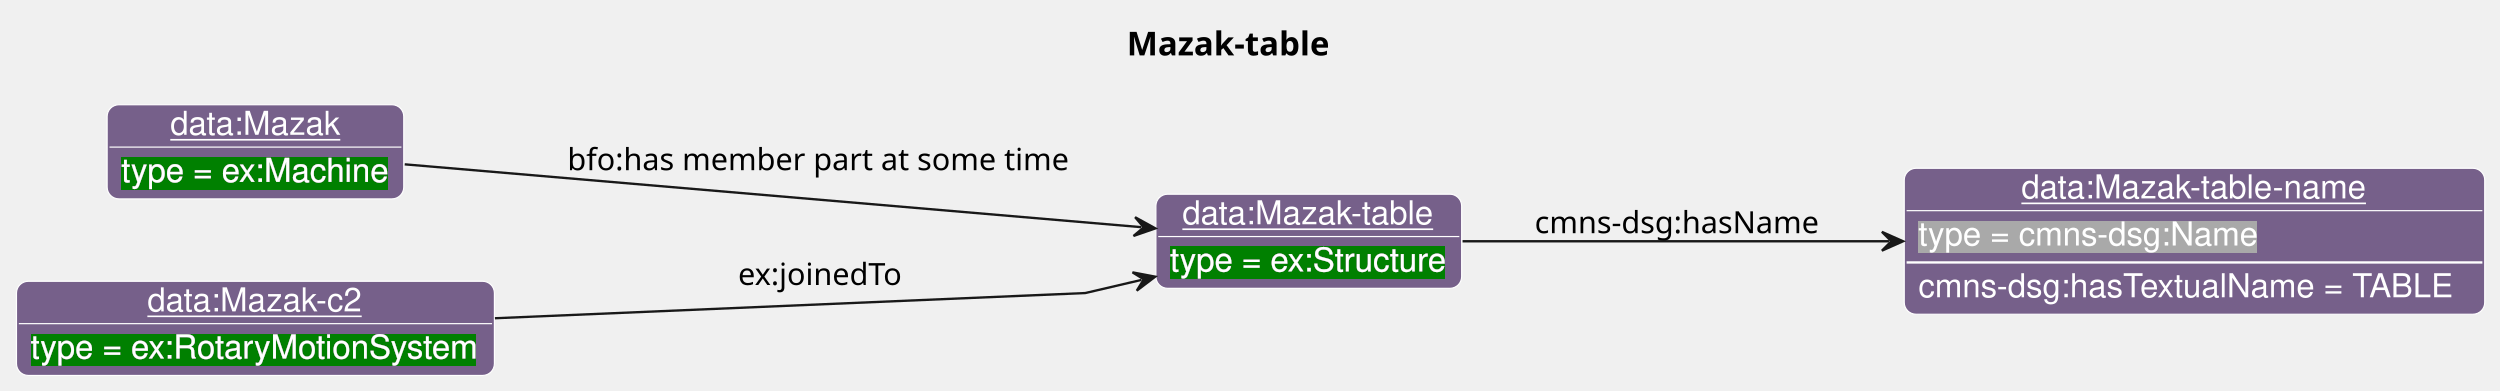
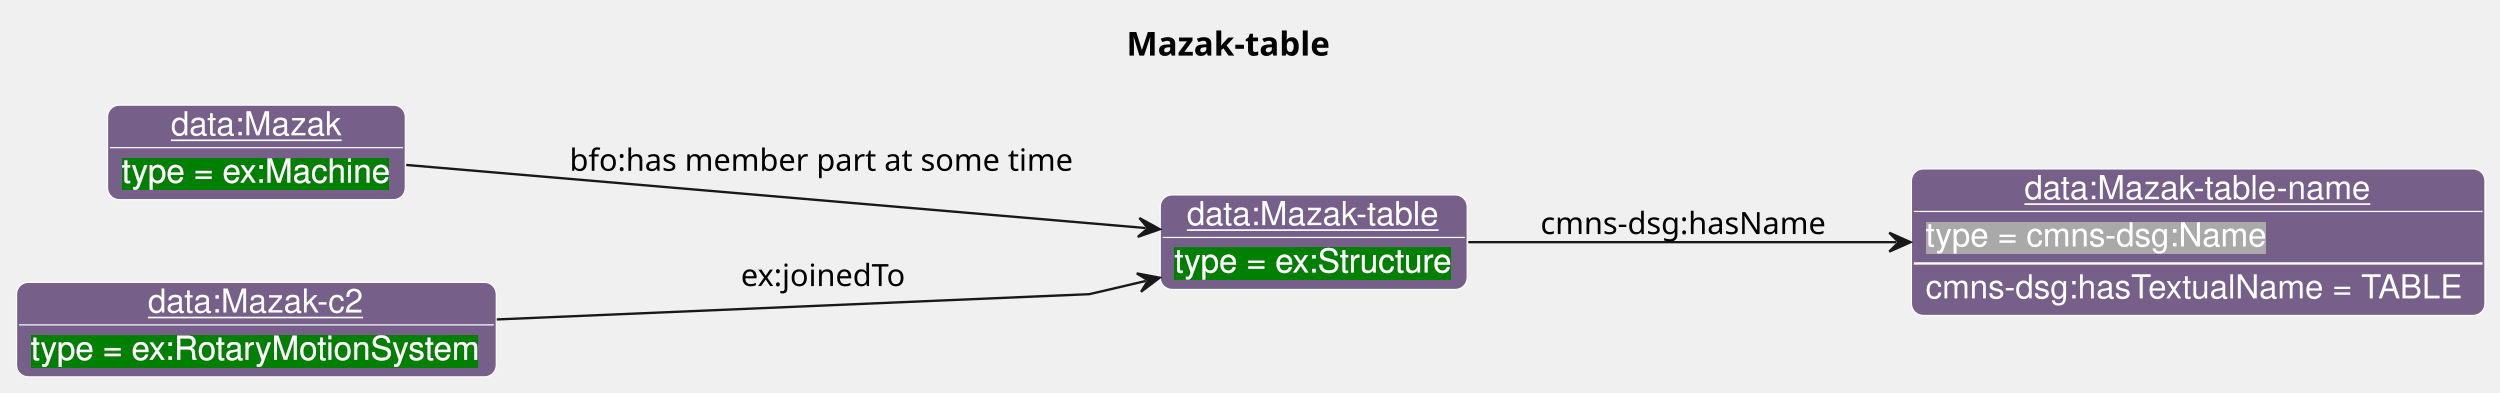
- <svg xmlns="http://www.w3.org/2000/svg" contentStyleType="text/css" data-diagram-type="CLASS" height="166px" preserveAspectRatio="none" style="width:1062px;height:166px;background:#FFFFFF;" version="1.1" viewBox="0 0 1062 166" width="1062px" zoomAndPan="magnify">
+ <svg xmlns="http://www.w3.org/2000/svg" contentStyleType="text/css" data-diagram-type="CLASS" height="166px" preserveAspectRatio="none" style="width:1058px;height:166px;background:#FFFFFF;" version="1.1" viewBox="0 0 1058 166" width="1058px" zoomAndPan="magnify">
  <defs>
-     <filter height="1" id="b2jescv2783mv0" width="1" x="0" y="0">
+     <filter height="1" id="bvutig0j8wkme0" width="1" x="0" y="0">
      <feFlood flood-color="#008000" result="flood" />
      <feComposite in="SourceGraphic" in2="flood" operator="over" />
    </filter>
-     <filter height="1" id="b2jescv2783mv1" width="1" x="0" y="0">
+     <filter height="1" id="bvutig0j8wkme1" width="1" x="0" y="0">
      <feFlood flood-color="#A9A9A9" result="flood" />
      <feComposite in="SourceGraphic" in2="flood" operator="over" />
    </filter>
  </defs>
  <g>
-     <text fill="#000000" font-family="sans-serif" font-size="14" font-weight="bold" lengthAdjust="spacing" textLength="91.178" x="478.669" y="23.535">Mazak-table</text>
+     <text fill="#000000" font-family="sans-serif" font-size="14" font-weight="bold" lengthAdjust="spacing" textLength="91.178" x="476.724" y="23.535">Mazak-table</text>
    <g class="entity" data-entity="o1" data-source-line="131" data-uid="ent0002" id="entity_o1">
      <rect fill="#76608A" height="40" rx="5" ry="5" style="stroke:#FFFFFF;stroke-width:0.5;" width="129.893" x="491.02" y="82.488" />
      <text fill="#FFFFFF" font-family="Helvetica" font-size="14" lengthAdjust="spacing" text-decoration="underline" textLength="107.393" x="502.27" y="95.269">data:Mazak-table</text>
      <line style="stroke:#FFFFFF;stroke-width:0.5;" x1="492.02" x2="619.913" y1="100.488" y2="100.488" />
-       <text fill="#FFFFFF" filter="url(#b2jescv2783mv0)" font-family="Helvetica" font-size="14" lengthAdjust="spacing" textLength="117.893" x="497.02" y="115.269">type = ex:Structure</text>
+       <text fill="#FFFFFF" filter="url(#bvutig0j8wkme0)" font-family="Helvetica" font-size="14" lengthAdjust="spacing" textLength="117.893" x="497.02" y="115.269">type = ex:Structure</text>
    </g>
    <g class="entity" data-entity="o2" data-source-line="131" data-uid="ent0003" id="entity_o2">
-       <rect fill="#76608A" height="62" rx="5" ry="5" style="stroke:#FFFFFF;stroke-width:0.5;" width="246.596" x="808.92" y="71.488" />
-       <text fill="#FFFFFF" font-family="Helvetica" font-size="14" lengthAdjust="spacing" text-decoration="underline" textLength="147.075" x="858.68" y="84.269">data:Mazak-table-name</text>
-       <line style="stroke:#FFFFFF;stroke-width:0.5;" x1="809.92" x2="1054.516" y1="89.488" y2="89.488" />
-       <text fill="#FFFFFF" filter="url(#b2jescv2783mv1)" font-family="Helvetica" font-size="14" lengthAdjust="spacing" textLength="144.334" x="814.92" y="104.269">type = cmns-dsg:Name</text>
-       <line style="stroke:#FFFFFF;stroke-width:1;" x1="809.92" x2="1054.516" y1="111.488" y2="111.488" />
-       <text fill="#FFFFFF" font-family="Helvetica" font-size="14" lengthAdjust="spacing" textLength="234.596" x="814.92" y="126.269">cmns-dsg:hasTextualName  = TABLE</text>
+       <rect fill="#76608A" height="62" rx="5" ry="5" style="stroke:#FFFFFF;stroke-width:0.5;" width="242.706" x="808.92" y="71.488" />
+       <text fill="#FFFFFF" font-family="Helvetica" font-size="14" lengthAdjust="spacing" text-decoration="underline" textLength="147.075" x="856.735" y="84.269">data:Mazak-table-name</text>
+       <line style="stroke:#FFFFFF;stroke-width:0.5;" x1="809.92" x2="1050.626" y1="89.488" y2="89.488" />
+       <text fill="#FFFFFF" filter="url(#bvutig0j8wkme1)" font-family="Helvetica" font-size="14" lengthAdjust="spacing" textLength="144.334" x="814.92" y="104.269">type = cmns-dsg:Name</text>
+       <line style="stroke:#FFFFFF;stroke-width:1;" x1="809.92" x2="1050.626" y1="111.488" y2="111.488" />
+       <text fill="#FFFFFF" font-family="Helvetica" font-size="14" lengthAdjust="spacing" textLength="230.706" x="814.92" y="126.269">cmns-dsg:hasTextualName = TABLE</text>
    </g>
    <g class="entity" data-entity="o3" data-source-line="131" data-uid="ent0004" id="entity_o3">
      <rect fill="#76608A" height="40" rx="5" ry="5" style="stroke:#FFFFFF;stroke-width:0.5;" width="126.01" x="45.51" y="44.488" />
      <text fill="#FFFFFF" font-family="Helvetica" font-size="14" lengthAdjust="spacing" text-decoration="underline" textLength="72.372" x="72.329" y="57.269">data:Mazak</text>
      <line style="stroke:#FFFFFF;stroke-width:0.5;" x1="46.51" x2="170.52" y1="62.488" y2="62.488" />
-       <text fill="#FFFFFF" filter="url(#b2jescv2783mv0)" font-family="Helvetica" font-size="14" lengthAdjust="spacing" textLength="114.01" x="51.51" y="77.269">type = ex:Machine</text>
+       <text fill="#FFFFFF" filter="url(#bvutig0j8wkme0)" font-family="Helvetica" font-size="14" lengthAdjust="spacing" textLength="114.01" x="51.51" y="77.269">type = ex:Machine</text>
    </g>
    <g class="entity" data-entity="o4" data-source-line="131" data-uid="ent0005" id="entity_o4">
      <rect fill="#76608A" height="40" rx="5" ry="5" style="stroke:#FFFFFF;stroke-width:0.5;" width="203.023" x="7" y="119.488" />
      <text fill="#FFFFFF" font-family="Helvetica" font-size="14" lengthAdjust="spacing" text-decoration="underline" textLength="91.82" x="62.602" y="132.269">data:Mazak-c2</text>
      <line style="stroke:#FFFFFF;stroke-width:0.5;" x1="8" x2="209.023" y1="137.488" y2="137.488" />
-       <text fill="#FFFFFF" filter="url(#b2jescv2783mv0)" font-family="Helvetica" font-size="14" lengthAdjust="spacing" textLength="191.023" x="13" y="152.269">type = ex:RotaryMotionSystem</text>
+       <text fill="#FFFFFF" filter="url(#bvutig0j8wkme0)" font-family="Helvetica" font-size="14" lengthAdjust="spacing" textLength="191.023" x="13" y="152.269">type = ex:RotaryMotionSystem</text>
    </g>
    <g class="link" data-entity-1="o1" data-entity-2="o2" data-source-line="195" data-uid="lnk6" id="link_o1_o2">
-       <path codeLine="195" d="M621.3,102.488 C672.61,102.488 739.97,102.488 802.43,102.488" fill="none" id="o1-to-o2" style="stroke:#181818;stroke-width:1;" />
-       <polygon fill="#181818" points="808.43,102.488,799.43,98.488,803.43,102.488,799.43,106.488,808.43,102.488" style="stroke:#181818;stroke-width:1;" />
+       <path codeLine="195" d="M621.39,102.488 C672.8,102.488 740.26,102.488 802.53,102.488" fill="none" id="o1-to-o2" style="stroke:#181818;stroke-width:1;" />
+       <polygon fill="#181818" points="808.53,102.488,799.53,98.488,803.53,102.488,799.53,106.488,808.53,102.488" style="stroke:#181818;stroke-width:1;" />
      <text fill="#000000" font-family="sans-serif" font-size="13" lengthAdjust="spacing" textLength="126.077" x="651.92" y="99.057">cmns-dsg:hasName</text>
    </g>
    <g class="link" data-entity-1="o3" data-entity-2="o1" data-source-line="195" data-uid="lnk7" id="link_o3_o1">
      <path codeLine="195" d="M171.92,69.808 C256.2,76.998 399.672,89.238 484.842,96.508" fill="none" id="o3-to-o1" style="stroke:#181818;stroke-width:1;" />
      <polygon fill="#181818" points="490.82,97.018,482.193,92.267,485.838,96.593,481.512,100.238,490.82,97.018" style="stroke:#181818;stroke-width:1;" />
      <text fill="#000000" font-family="sans-serif" font-size="13" lengthAdjust="spacing" textLength="219.337" x="241.02" y="72.287">bfo:has member part at some time</text>
    </g>
    <g class="link" data-entity-1="o4" data-entity-2="o1" data-source-line="195" data-uid="lnk8" id="link_o4_o1">
      <path codeLine="195" d="M210.24,135.188 C314.11,130.758 461.02,124.488 461.02,124.488 C461.02,124.488 468.388,122.767 484.908,118.897" fill="none" id="o4-to-o1" style="stroke:#181818;stroke-width:1;" />
      <polygon fill="#181818" points="490.75,117.528,481.075,115.686,485.882,118.669,482.9,123.476,490.75,117.528" style="stroke:#181818;stroke-width:1;" />
      <text fill="#000000" font-family="sans-serif" font-size="13" lengthAdjust="spacing" textLength="74.725" x="313.52" y="121.057">ex:joinedTo</text>
    </g>
  </g>
</svg>
